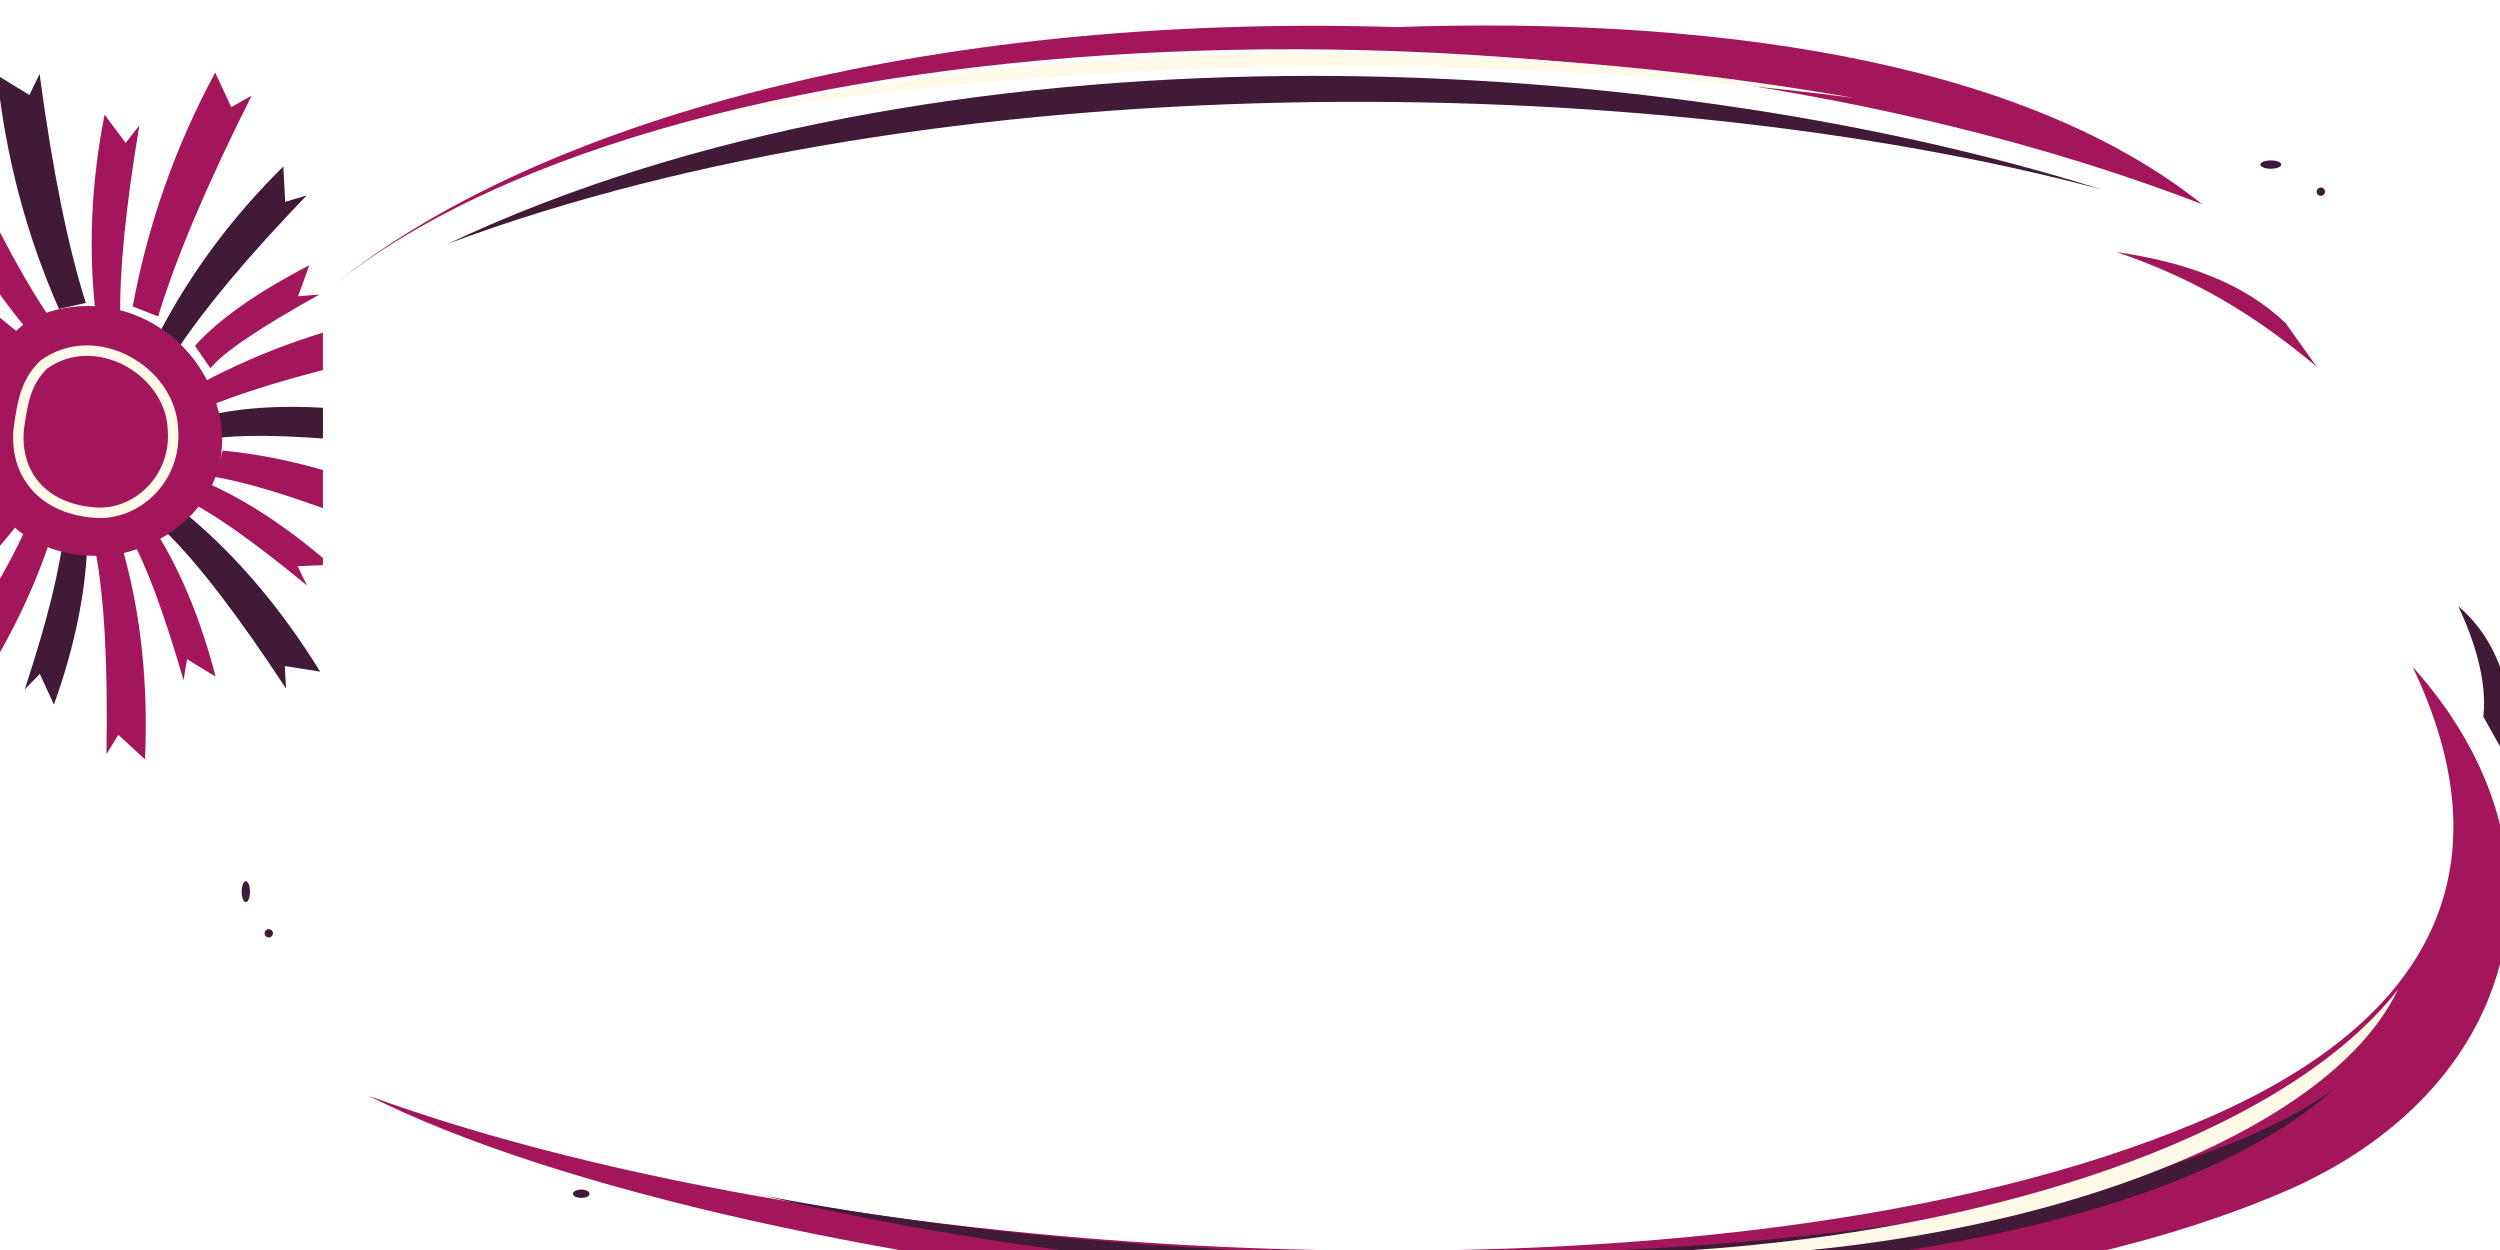
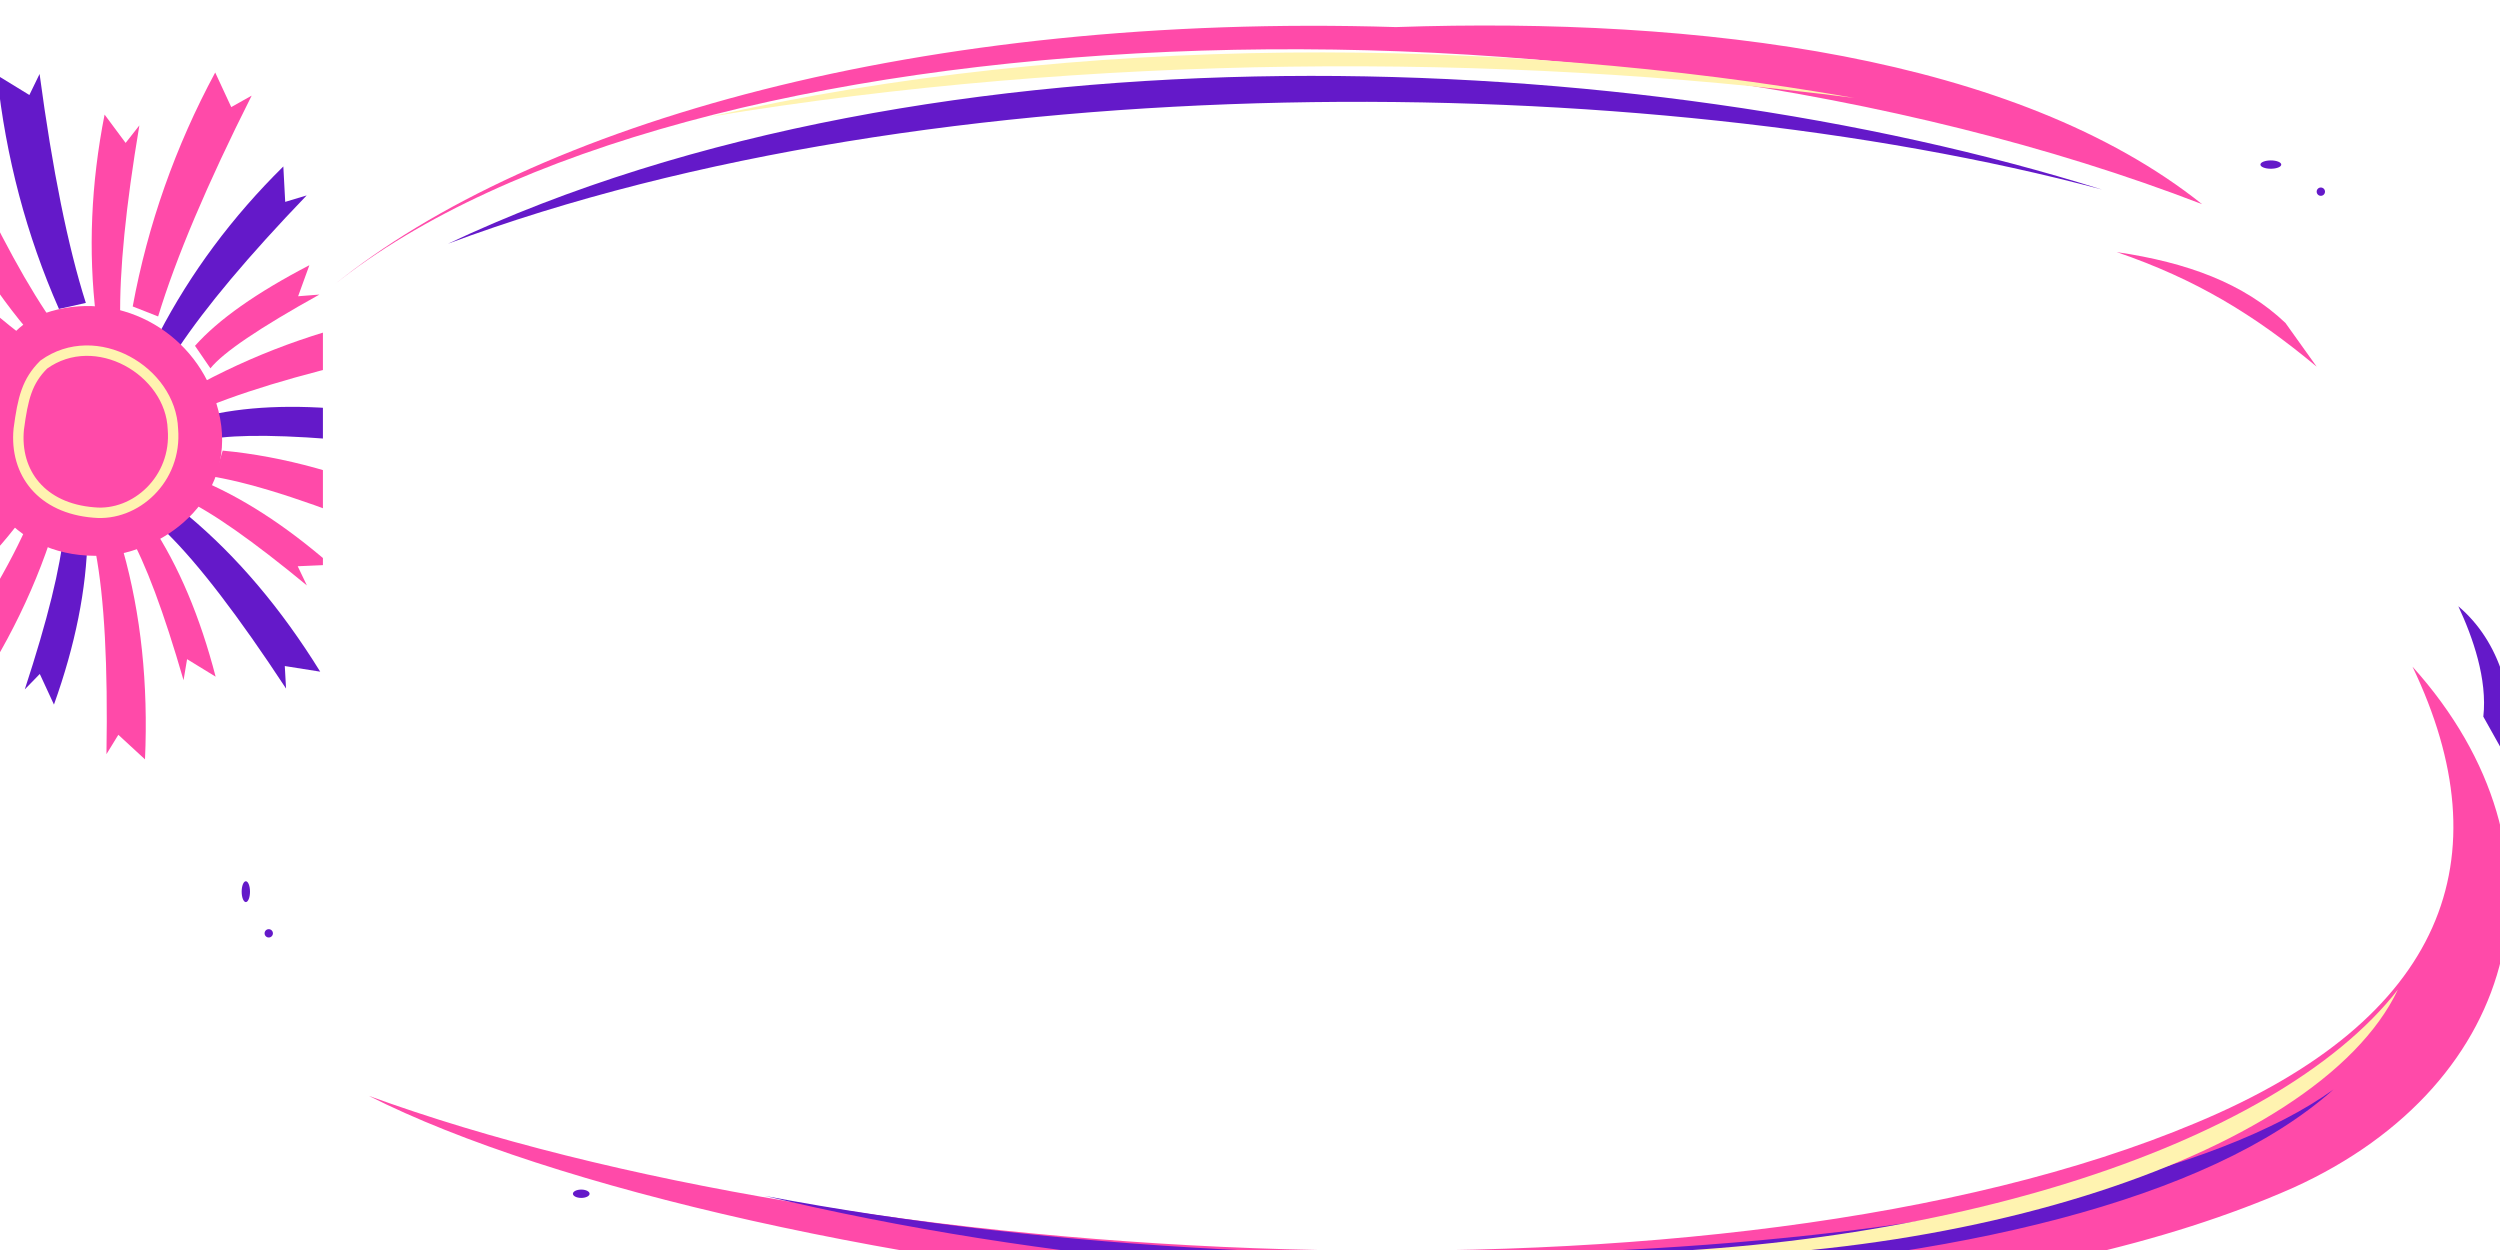
<svg xmlns="http://www.w3.org/2000/svg" viewBox="0 0 1200 600" preserveAspectRatio="none" fill="none">
  <view id="bill" viewBox="0 0 1200 600" />
  <view id="flourish" viewBox="0 660 600 100" />
  <view id="tear" viewBox="0 800 1200 20" />
  <defs>
    <clipPath id="bill-margin">
      <path d="M0 0H1200V600H0Z M155 145V450H1045V145Z" clip-rule="evenodd" />
    </clipPath>
  </defs>
  <g clip-path="url(#bill-margin)">
-     <path d="M100.7 199.2 Q131.5 192.4 173.8 197.4 L161.0 206.7 169.8 211.7 Q121.0 207.2 100.7 210.8Z" fill="#401a36" />
-     <path d="M106.9 216.3 Q150.7 220.4 198.6 241.7 L183.0 248.9 189.6 257.4 Q133.1 234.1 103.0 228.9Z" fill="#a3165b" />
-     <path d="M94.8 229.9 Q125.9 242.5 158.8 271.1 L142.9 271.8 147.3 281.0 Q108.5 249.0 88.2 239.5Z" fill="#a3165b" />
-     <path d="M90.3 247.5 Q125.6 277.0 153.7 322.4 L136.7 319.7 137.3 330.5 Q103.0 278.3 80.0 255.7Z" fill="#401a36" />
-     <path d="M72.7 251.9 Q92.3 281.6 103.5 324.8 L89.8 316.4 88.1 326.5 Q73.8 277.1 61.8 256.2Z" fill="#a3165b" />
-     <path d="M59.0 264.0 Q72.0 310.2 69.6 364.5 L56.8 352.7 51.1 362.0 Q52.2 298.3 45.9 265.0Z" fill="#a3165b" />
-     <path d="M42.0 257.7 Q41.3 295.2 25.9 338.2 L19.1 323.5 11.9 330.9 Q28.3 280.8 30.6 255.1Z" fill="#401a36" />
-     <path d="M23.9 259.9 Q7.9 307.3 -25.3 351.7 L-29.5 334.6 -39.5 339.0 Q-2.0 285.9 12.5 253.4Z" fill="#a3165b" />
-     <path d="M13.3 245.1 Q-9.6 277.3 -47.4 304.8 L-44.9 288.6 -55.1 290.6 Q-12.3 257.7 5.4 236.6Z" fill="#a3165b" />
-     <path d="M-2.9 236.8 Q-44.4 268.1 -97.8 286.4 L-91.7 269.7 -102.5 267.5 Q-40.5 244.4 -8.6 224.9Z" fill="#401a36" />
-     <path d="M-3.2 218.6 Q-42.3 232.9 -89.9 234.3 L-78.8 222.2 -88.4 217.9 Q-33.2 214.8 -5.0 207.1Z" fill="#a3165b" />
-     <path d="M-12.0 202.6 Q-65.9 205.0 -121.3 189.8 L-106.9 179.3 -114.5 171.3 Q-49.0 187.4 -10.0 189.6Z" fill="#a3165b" />
-     <path d="M-2.0 187.4 Q-44.2 176.6 -85.3 150.4 L-69.2 146.4 -74.6 137.4 Q-26.1 166.5 3.1 176.9Z" fill="#401a36" />
-     <path d="M-0.2 169.3 Q-47.8 139.7 -85.6 95.1 L-67.6 94.4 -69.4 83.4 Q-23.5 134.6 8.8 159.6Z" fill="#a3165b" />
-     <path d="M16.6 162.3 Q-13.4 128.0 -33.0 82.3 L-17.3 88.0 -16.6 77.4 Q7.6 129.9 26.7 156.5Z" fill="#a3165b" />
-     <path d="M28.3 148.3 Q4.9 95.2 -1.4 36.1 L14.1 45.6 19.0 35.5 Q28.3 104.8 41.2 145.4Z" fill="#401a36" />
-     <path d="M46.1 152.0 Q40.4 104.8 50.2 55.0 L60.3 68.6 66.9 60.2 Q57.1 118.5 57.7 152.9Z" fill="#a3165b" />
-     <path d="M63.7 147.1 Q74.6 88.1 103.3 34.8 L111.0 51.4 120.8 45.9 Q88.8 109.5 75.9 151.9Z" fill="#a3165b" />
-     <path d="M76.3 160.2 Q99.2 116.2 136.0 79.9 L136.9 96.9 147.2 93.8 Q105.4 137.3 85.4 167.4Z" fill="#401a36" />
-     <path d="M93.6 166.0 Q110.4 147.1 148.5 127.3 L143.1 142.2 153.3 141.4 Q110.1 165.4 101.0 176.8Z" fill="#a3165b" />
-     <path d="M96.6 183.9 Q142.2 159.6 194.0 150.2 L185.3 164.9 195.5 168.2 Q135.2 180.9 100.1 195.0Z" fill="#a3165b" />
-     <path d="M15 153C49 137 87 154 101 186C119 227 91 259 57 266C14 272-13 243-12 207C-12 182-1 164 15 153Z" fill="#a3165b" />
-     <path d="M21 175C46 157 82 178 83 206C85 230 65 248 45 246C20 244 7 227 9 206C11 191 13 183 21 175Z" stroke="#fff9e8" stroke-width="5" />
-     <path d="M160 137C327 3 764-15 1057 98C968 27 816 8 670 13C443 6 256 59 160 137Z" fill="#a3165b" />
-     <path d="M215 117C448 7 786 21 1009 91C788 32 448 30 215 117Z" fill="#401a36" />
-     <path d="M341 56C517 16 719 17 890 47C718 25 523 26 341 56Z" fill="#fff9e8" />
-     <path d="M1016 121C1054 134 1082 151 1112 176L1097 155C1077 136 1050 126 1016 121Z" fill="#a3165b" />
-     <path d="M177 526C407 610 828 634 1054 539C1174 489 1202 412 1158 320C1238 409 1211 520 1101 570C853 680 353 615 177 526Z" fill="#a3165b" />
-     <path d="M367 574C646 627 1009 603 1120 523C1000 630 629 637 367 574Z" fill="#401a36" />
-     <path d="M741 602C925 604 1092 551 1151 475C1112 557 925 615 741 602Z" fill="#fff9e8" />
-     <path d="M1180 291C1200 308 1208 335 1206 369L1192 344C1194 326 1187 306 1180 291Z" fill="#401a36" />
-     <g fill="#401a36">
+     <path d="M100.7 199.2 Q131.5 192.4 173.8 197.4 L161.0 206.7 169.8 211.7 Q121.0 207.2 100.7 210.8Z" fill="#6419c9" />
+     <path d="M106.9 216.3 Q150.7 220.4 198.6 241.7 L183.0 248.9 189.6 257.4 Q133.1 234.1 103.0 228.9Z" fill="#ff4aa9" />
+     <path d="M94.8 229.9 Q125.9 242.5 158.8 271.1 L142.9 271.8 147.3 281.0 Q108.5 249.0 88.2 239.5Z" fill="#ff4aa9" />
+     <path d="M90.3 247.5 Q125.6 277.0 153.7 322.4 L136.7 319.7 137.3 330.5 Q103.0 278.3 80.0 255.7Z" fill="#6419c9" />
+     <path d="M72.7 251.9 Q92.3 281.6 103.5 324.8 L89.8 316.4 88.1 326.5 Q73.8 277.1 61.8 256.2Z" fill="#ff4aa9" />
+     <path d="M59.0 264.0 Q72.0 310.2 69.6 364.5 L56.8 352.7 51.1 362.0 Q52.2 298.3 45.9 265.0Z" fill="#ff4aa9" />
+     <path d="M42.0 257.7 Q41.3 295.2 25.9 338.2 L19.1 323.5 11.9 330.9 Q28.3 280.8 30.6 255.1Z" fill="#6419c9" />
+     <path d="M23.9 259.9 Q7.9 307.3 -25.3 351.7 L-29.5 334.6 -39.5 339.0 Q-2.0 285.9 12.5 253.4Z" fill="#ff4aa9" />
+     <path d="M13.3 245.1 Q-9.6 277.3 -47.4 304.8 L-44.9 288.6 -55.1 290.6 Q-12.3 257.7 5.4 236.6Z" fill="#ff4aa9" />
+     <path d="M-2.9 236.8 Q-44.4 268.1 -97.8 286.4 L-91.7 269.7 -102.5 267.5 Q-40.5 244.4 -8.6 224.9Z" fill="#6419c9" />
+     <path d="M-3.2 218.6 Q-42.3 232.9 -89.9 234.3 L-78.8 222.2 -88.4 217.9 Q-33.2 214.8 -5.0 207.1Z" fill="#ff4aa9" />
+     <path d="M-12.0 202.6 Q-65.9 205.0 -121.3 189.8 L-106.9 179.3 -114.5 171.3 Q-49.0 187.4 -10.0 189.6Z" fill="#ff4aa9" />
+     <path d="M-2.0 187.4 Q-44.2 176.6 -85.3 150.4 L-69.2 146.4 -74.6 137.4 Q-26.1 166.5 3.1 176.9Z" fill="#6419c9" />
+     <path d="M-0.2 169.3 Q-47.8 139.7 -85.6 95.1 L-67.6 94.4 -69.4 83.4 Q-23.5 134.6 8.8 159.6Z" fill="#ff4aa9" />
+     <path d="M16.6 162.3 Q-13.4 128.0 -33.0 82.3 L-17.3 88.0 -16.6 77.4 Q7.6 129.9 26.7 156.5Z" fill="#ff4aa9" />
+     <path d="M28.3 148.3 Q4.9 95.2 -1.4 36.1 L14.1 45.6 19.0 35.5 Q28.3 104.8 41.2 145.4Z" fill="#6419c9" />
+     <path d="M46.1 152.0 Q40.4 104.8 50.2 55.0 L60.3 68.6 66.9 60.2 Q57.1 118.5 57.7 152.9Z" fill="#ff4aa9" />
+     <path d="M63.7 147.1 Q74.6 88.1 103.3 34.8 L111.0 51.4 120.8 45.9 Q88.8 109.5 75.9 151.9Z" fill="#ff4aa9" />
+     <path d="M76.3 160.2 Q99.2 116.2 136.0 79.9 L136.9 96.9 147.2 93.8 Q105.4 137.3 85.4 167.4Z" fill="#6419c9" />
+     <path d="M93.6 166.0 Q110.4 147.1 148.5 127.3 L143.1 142.2 153.3 141.4 Q110.1 165.4 101.0 176.8Z" fill="#ff4aa9" />
+     <path d="M96.6 183.9 Q142.2 159.6 194.0 150.2 L185.3 164.9 195.5 168.2 Q135.2 180.9 100.1 195.0Z" fill="#ff4aa9" />
+     <path d="M15 153C49 137 87 154 101 186C119 227 91 259 57 266C14 272-13 243-12 207C-12 182-1 164 15 153Z" fill="#ff4aa9" />
+     <path d="M21 175C46 157 82 178 83 206C85 230 65 248 45 246C20 244 7 227 9 206C11 191 13 183 21 175Z" stroke="#fff3b0" stroke-width="5" />
+     <path d="M160 137C327 3 764-15 1057 98C968 27 816 8 670 13C443 6 256 59 160 137Z" fill="#ff4aa9" />
+     <path d="M215 117C448 7 786 21 1009 91C788 32 448 30 215 117Z" fill="#6419c9" />
+     <path d="M341 56C517 16 719 17 890 47C718 25 523 26 341 56Z" fill="#fff3b0" />
+     <path d="M1016 121C1054 134 1082 151 1112 176L1097 155C1077 136 1050 126 1016 121Z" fill="#ff4aa9" />
+     <path d="M177 526C407 610 828 634 1054 539C1174 489 1202 412 1158 320C1238 409 1211 520 1101 570C853 680 353 615 177 526Z" fill="#ff4aa9" />
+     <path d="M367 574C646 627 1009 603 1120 523C1000 630 629 637 367 574Z" fill="#6419c9" />
+     <path d="M741 602C925 604 1092 551 1151 475C1112 557 925 615 741 602Z" fill="#fff3b0" />
+     <path d="M1180 291C1200 308 1208 335 1206 369L1192 344C1194 326 1187 306 1180 291Z" fill="#6419c9" />
+     <g fill="#6419c9">
      <ellipse cx="1090" cy="79" rx="5" ry="2" />
      <circle cx="1114" cy="92" r="2" />
      <ellipse cx="118" cy="428" rx="2" ry="5" />
      <circle cx="129" cy="448" r="2" />
      <ellipse cx="279" cy="573" rx="4" ry="2" />
    </g>
  </g>
-   <path d="M10 746C113 663 427 650 590 738C442 682 163 678 10 746Z" fill="#a3165b" />
-   <path d="M54 735C204 672 423 676 557 730C410 686 218 685 54 735Z" fill="#401a36" />
-   <path d="M170 697C279 675 403 684 458 700C345 687 275 687 170 697Z" fill="#fff9e8" />
-   <path d="M0 800 H1200 V806 L1190 816 L1180 809 L1170 813 L1160 817 L1150 810 L1140 814 L1130 818 L1120 811 L1110 815 L1100 808 L1090 812 L1080 816 L1070 809 L1060 813 L1050 817 L1040 810 L1030 814 L1020 818 L1010 811 L1000 815 L990 808 L980 812 L970 816 L960 809 L950 813 L940 817 L930 810 L920 814 L910 818 L900 811 L890 815 L880 808 L870 812 L860 816 L850 809 L840 813 L830 817 L820 810 L810 814 L800 818 L790 811 L780 815 L770 808 L760 812 L750 816 L740 809 L730 813 L720 817 L710 810 L700 814 L690 818 L680 811 L670 815 L660 808 L650 812 L640 816 L630 809 L620 813 L610 817 L600 810 L590 814 L580 818 L570 811 L560 815 L550 808 L540 812 L530 816 L520 809 L510 813 L500 817 L490 810 L480 814 L470 818 L460 811 L450 815 L440 808 L430 812 L420 816 L410 809 L400 813 L390 817 L380 810 L370 814 L360 818 L350 811 L340 815 L330 808 L320 812 L310 816 L300 809 L290 813 L280 817 L270 810 L260 814 L250 818 L240 811 L230 815 L220 808 L210 812 L200 816 L190 809 L180 813 L170 817 L160 810 L150 814 L140 818 L130 811 L120 815 L110 808 L100 812 L90 816 L80 809 L70 813 L60 817 L50 810 L40 814 L30 818 L20 811 L10 815 L0 808 Z" fill="#a3165b" />
+   <path d="M10 746C113 663 427 650 590 738C442 682 163 678 10 746Z" fill="#ff4aa9" />
+   <path d="M54 735C204 672 423 676 557 730C410 686 218 685 54 735Z" fill="#6419c9" />
+   <path d="M170 697C279 675 403 684 458 700C345 687 275 687 170 697Z" fill="#fff3b0" />
+   <path d="M0 800 H1200 V806 L1190 816 L1180 809 L1170 813 L1160 817 L1150 810 L1140 814 L1130 818 L1120 811 L1110 815 L1100 808 L1090 812 L1080 816 L1070 809 L1060 813 L1050 817 L1040 810 L1030 814 L1020 818 L1010 811 L1000 815 L990 808 L980 812 L970 816 L960 809 L950 813 L940 817 L930 810 L920 814 L910 818 L900 811 L890 815 L880 808 L870 812 L860 816 L850 809 L840 813 L830 817 L820 810 L810 814 L800 818 L790 811 L780 815 L770 808 L760 812 L750 816 L740 809 L730 813 L720 817 L710 810 L700 814 L690 818 L680 811 L670 815 L660 808 L650 812 L640 816 L630 809 L620 813 L610 817 L600 810 L590 814 L580 818 L570 811 L560 815 L550 808 L540 812 L530 816 L520 809 L510 813 L500 817 L490 810 L480 814 L470 818 L460 811 L450 815 L440 808 L430 812 L420 816 L410 809 L400 813 L390 817 L380 810 L370 814 L360 818 L350 811 L340 815 L330 808 L320 812 L310 816 L300 809 L290 813 L280 817 L270 810 L260 814 L250 818 L240 811 L230 815 L220 808 L210 812 L200 816 L190 809 L180 813 L170 817 L160 810 L150 814 L140 818 L130 811 L120 815 L110 808 L100 812 L90 816 L80 809 L70 813 L60 817 L50 810 L40 814 L30 818 L20 811 L10 815 L0 808 Z" fill="#ff4aa9" />
</svg>
